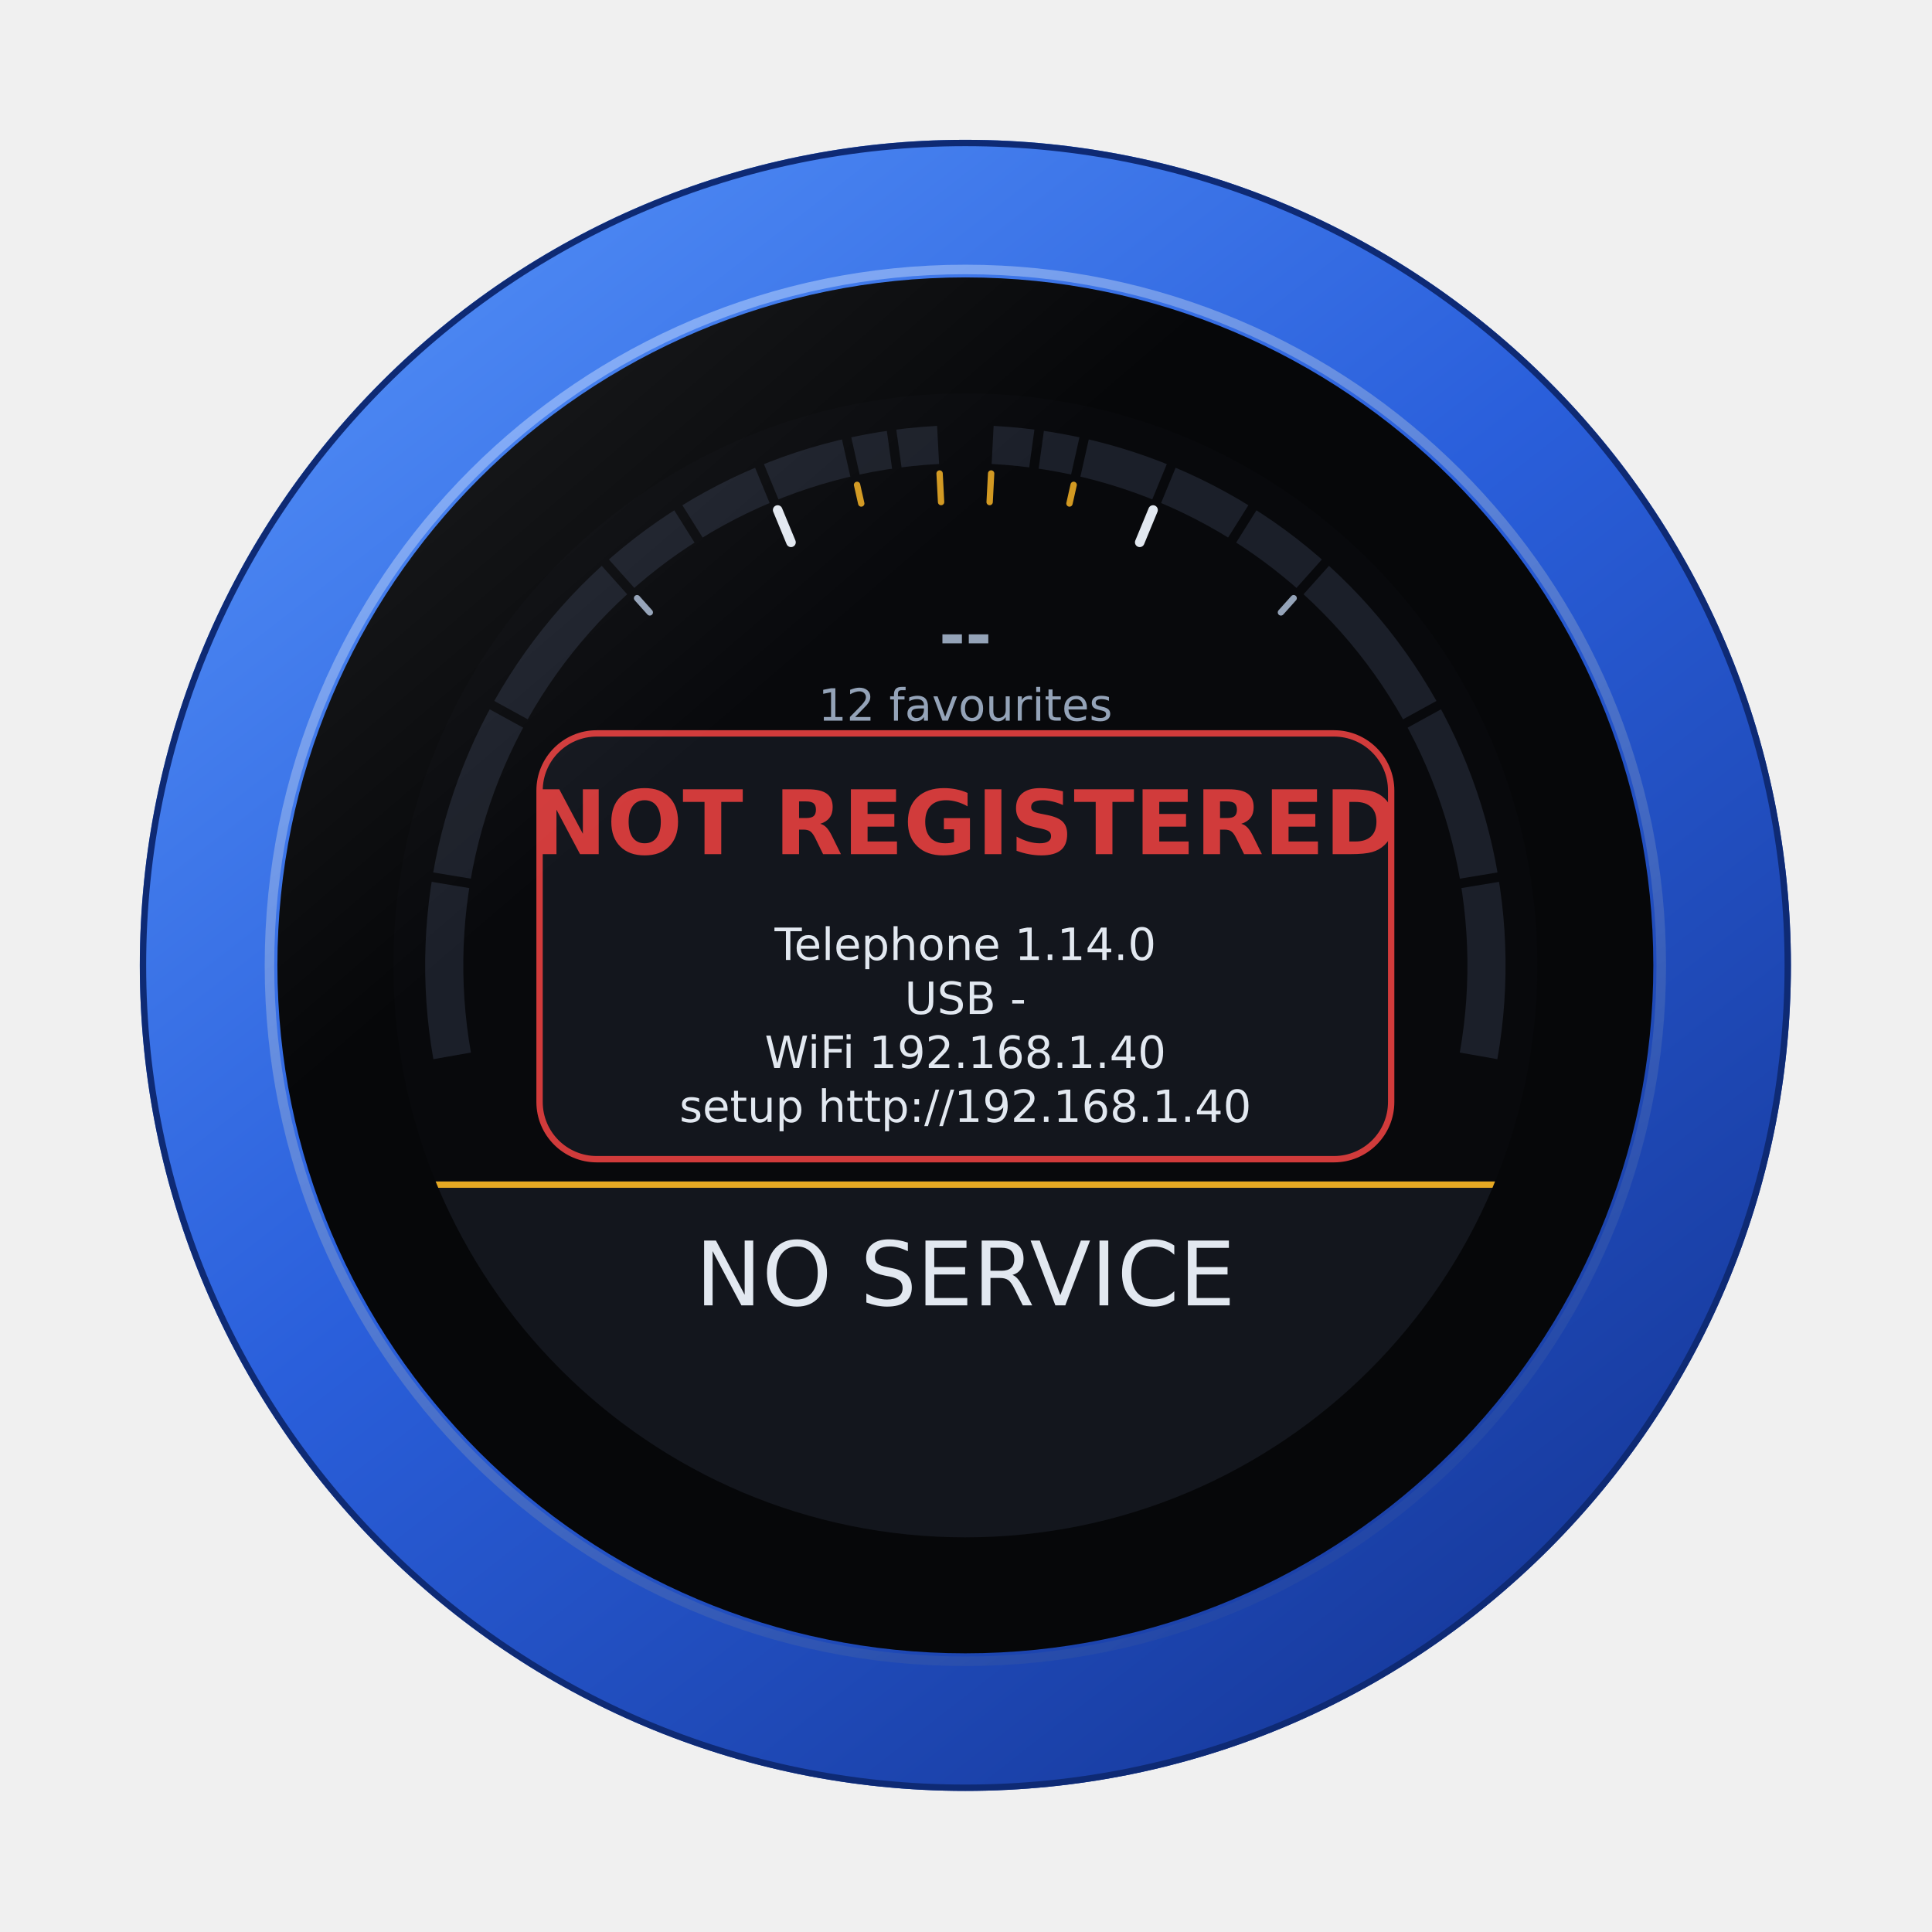
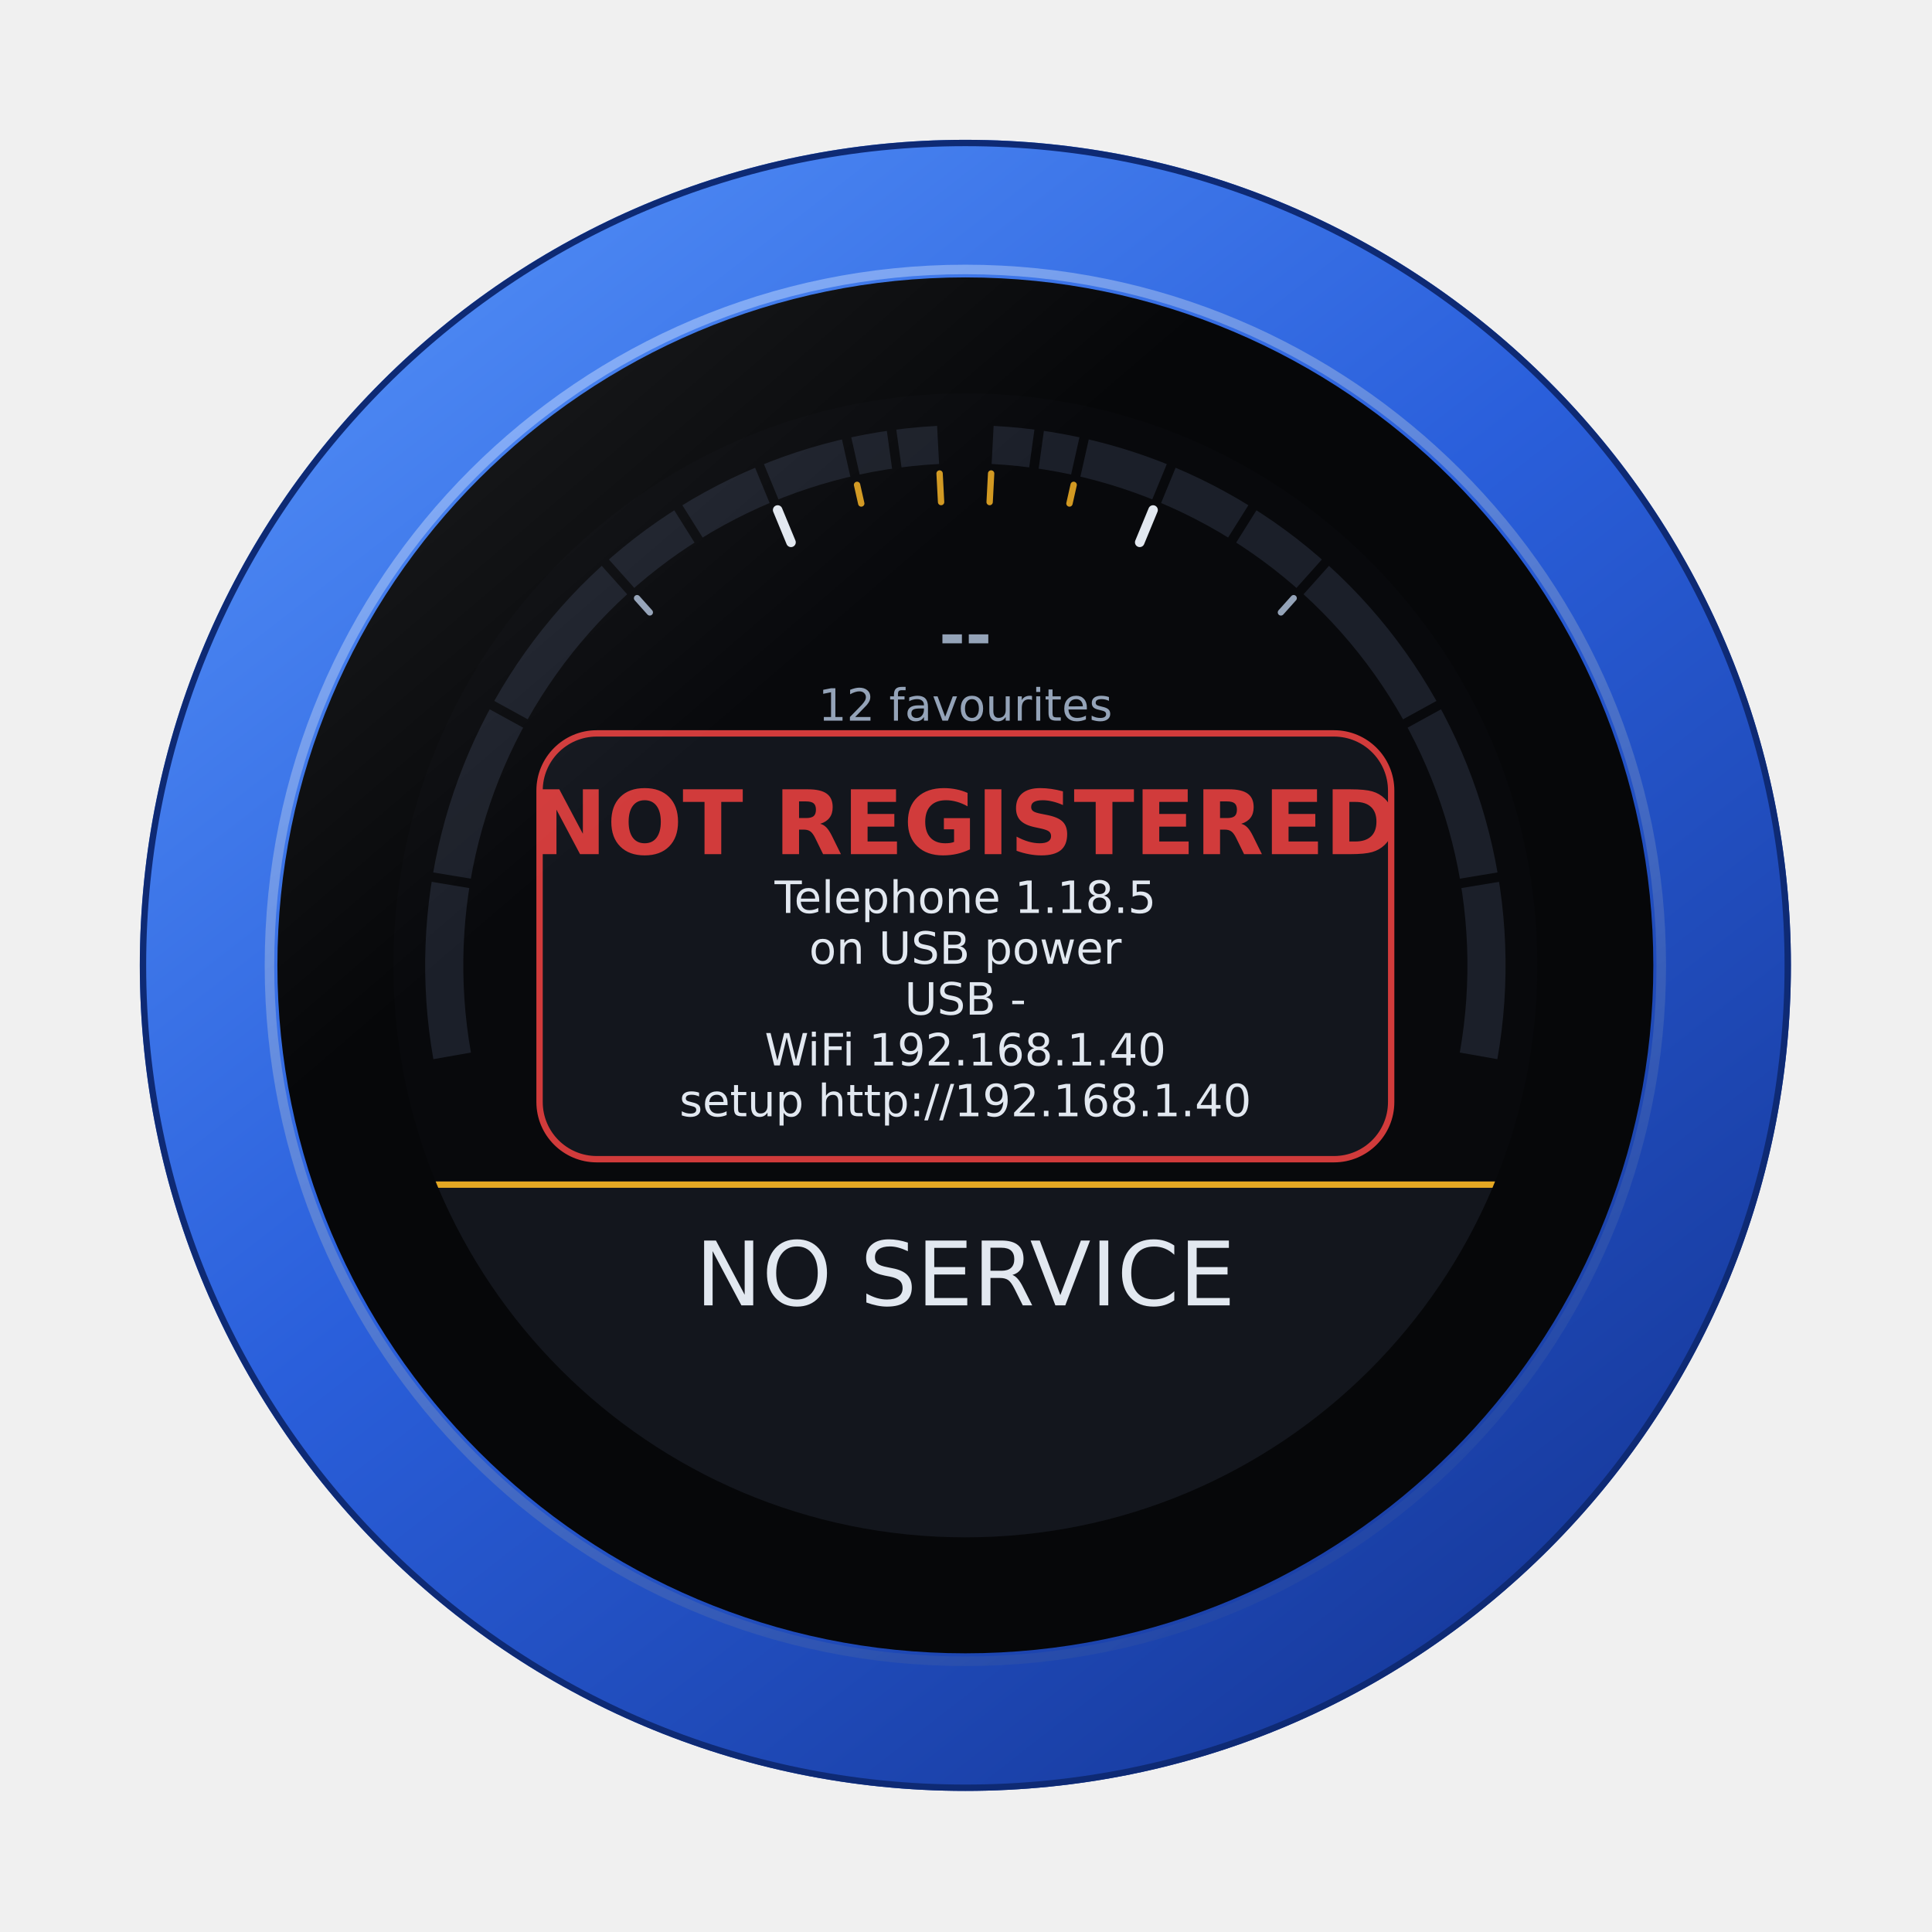
<svg xmlns="http://www.w3.org/2000/svg" viewBox="0 0 608 608" width="608" height="608" role="img" aria-label="Not registered: NO SERVICE, and why">
  <defs>
    <clipPath id="tel-09-glass">
      <circle cx="180" cy="180" r="180" />
    </clipPath>
    <linearGradient id="tel-09-alu" x1="0.15" y1="0.05" x2="0.85" y2="0.95">
      <stop offset="0" stop-color="#4F8BF5" />
      <stop offset="0.45" stop-color="#2A5FDB" />
      <stop offset="1" stop-color="#16389A" />
    </linearGradient>
    <linearGradient id="tel-09-chamfer" x1="0.2" y1="0" x2="0.8" y2="1">
      <stop offset="0" stop-color="#9CC0FF" />
      <stop offset="1" stop-color="#1B3F9E" />
    </linearGradient>
    <linearGradient id="tel-09-gloss" x1="0" y1="0" x2="0.6" y2="0.7">
      <stop offset="0" stop-color="#FFFFFF" stop-opacity="0.10" />
      <stop offset="0.5" stop-color="#FFFFFF" stop-opacity="0" />
    </linearGradient>
    <linearGradient id="tel-09-upd" x1="0" y1="0" x2="0" y2="1">
      <stop offset="0" stop-color="#262015" />
      <stop offset="1" stop-color="#0C0E13" />
    </linearGradient>
    <marker id="tel-09-arrow" viewBox="0 0 10 10" refX="7" refY="5" markerWidth="7" markerHeight="7" orient="auto-start-reverse">
      <path d="M0,1 L10,5 L0,9 z" fill="#E0902A" />
    </marker>
  </defs>
  <circle cx="303.8" cy="303.8" r="259.8" fill="url(#tel-09-alu)" />
  <circle cx="303.8" cy="303.8" r="258.8" fill="none" stroke="#0E2A74" stroke-width="2" />
  <circle cx="303.8" cy="303.8" r="219.0" fill="none" stroke="url(#tel-09-chamfer)" stroke-width="3" opacity="0.8" />
  <circle cx="303.8" cy="303.8" r="216.5" fill="#060709" />
  <g transform="translate(123.8,123.8)">
    <g clip-path="url(#tel-09-glass)">
      <circle cx="180" cy="180" r="180" fill="#08090C" />
      <path d="M18.49,208.48 A164.00,164.00 0 0 1 171.42,16.22" fill="none" stroke="#1B1F29" stroke-width="12" />
      <line x1="25.11" y1="154.36" x2="11.30" y2="152.07" stroke="#08090C" stroke-width="3" />
      <line x1="42.42" y1="104.36" x2="30.15" y2="97.62" stroke="#08090C" stroke-width="3" />
      <line x1="75.35" y1="62.96" x2="66.02" y2="52.52" stroke="#08090C" stroke-width="3" />
      <line x1="96.57" y1="47.00" x2="89.13" y2="35.14" stroke="#08090C" stroke-width="3" />
      <line x1="120.17" y1="34.85" x2="114.84" y2="21.90" stroke="#08090C" stroke-width="3" />
      <line x1="145.48" y1="26.84" x2="142.41" y2="13.18" stroke="#08090C" stroke-width="3" />
      <line x1="158.56" y1="24.47" x2="156.64" y2="10.60" stroke="#08090C" stroke-width="3" />
      <line x1="80.69" y1="68.92" x2="76.69" y2="64.45" stroke="#94A3B8" stroke-width="2" stroke-linecap="round" />
      <line x1="125.13" y1="46.87" x2="120.93" y2="36.70" stroke="#E2E8F0" stroke-width="3" stroke-linecap="round" />
      <line x1="147.24" y1="34.65" x2="145.92" y2="28.79" stroke="#D29922" stroke-width="2" stroke-linecap="round" />
      <line x1="172.36" y1="34.20" x2="171.89" y2="25.21" stroke="#D29922" stroke-width="2" stroke-linecap="round" />
      <path d="M188.58,16.22 A164.00,164.00 0 0 1 341.51,208.48" fill="none" stroke="#1B1F29" stroke-width="12" />
      <line x1="334.89" y1="154.36" x2="348.70" y2="152.07" stroke="#08090C" stroke-width="3" />
      <line x1="317.58" y1="104.36" x2="329.85" y2="97.62" stroke="#08090C" stroke-width="3" />
      <line x1="284.65" y1="62.96" x2="293.98" y2="52.52" stroke="#08090C" stroke-width="3" />
      <line x1="263.43" y1="47.00" x2="270.87" y2="35.14" stroke="#08090C" stroke-width="3" />
      <line x1="239.83" y1="34.85" x2="245.16" y2="21.90" stroke="#08090C" stroke-width="3" />
      <line x1="214.52" y1="26.84" x2="217.59" y2="13.18" stroke="#08090C" stroke-width="3" />
      <line x1="201.44" y1="24.47" x2="203.36" y2="10.60" stroke="#08090C" stroke-width="3" />
      <line x1="279.31" y1="68.92" x2="283.31" y2="64.45" stroke="#94A3B8" stroke-width="2" stroke-linecap="round" />
      <line x1="234.87" y1="46.87" x2="239.07" y2="36.70" stroke="#E2E8F0" stroke-width="3" stroke-linecap="round" />
      <line x1="212.76" y1="34.65" x2="214.08" y2="28.79" stroke="#D29922" stroke-width="2" stroke-linecap="round" />
      <line x1="187.64" y1="34.20" x2="188.11" y2="25.21" stroke="#D29922" stroke-width="2" stroke-linecap="round" />
      <text x="180.0" y="83.0" font-size="20" fill="#94A3B8" font-family="DejaVu Sans,Verdana,sans-serif" font-weight="700" text-anchor="middle">--</text>
      <text x="180.0" y="103.0" font-size="14" fill="#94A3B8" font-family="DejaVu Sans,Verdana,sans-serif" font-weight="400" text-anchor="middle">12 favourites</text>
      <text x="180.0" y="129.0" font-size="20" fill="#E5A823" font-family="DejaVu Sans,Verdana,sans-serif" font-weight="400" text-anchor="middle">+441632960123</text>
      <g transform="translate(276.0,109.0) scale(2)">
        <g transform="translate(0.0,0.0)" fill="#94A3B8">
          <rect x="2.5" y="0" width="5" height="8" rx="2.5" />
          <path d="M0.8,5.5 a4.2,4.2 0 0 0 8.4,0" fill="none" stroke="#94A3B8" stroke-width="1.5" stroke-linecap="round" />
          <rect x="4.3" y="9.6" width="1.4" height="2.4" />
          <rect x="2.2" y="11.6" width="5.6" height="1.4" rx="0.7" />
        </g>
      </g>
      <text x="180.0" y="170.0" font-size="28" fill="#FFFFFF" font-family="DejaVu Sans,Verdana,sans-serif" font-weight="400" text-anchor="middle">Office</text>
      <text x="180.0" y="203.0" font-size="20" fill="#E2E8F0" font-family="DejaVu Sans,Verdana,sans-serif" font-weight="400" text-anchor="middle">+447700900461</text>
      <text x="124.0" y="227.0" font-size="20" fill="#D13B3B" font-family="DejaVu Sans,Verdana,sans-serif" font-weight="400" text-anchor="middle">disconnected</text>
      <g transform="translate(206.1,216.0)" fill="#E2E8F0">
        <path d="M0,3.5 h3 l4,-3.5 v11 l-4,-3.5 h-3 z" />
        <path d="M9,3 a3.2,3.2 0 0 1 0,5" fill="none" stroke="#E2E8F0" stroke-width="1.6" stroke-linecap="round" />
      </g>
      <text x="221.1" y="227.0" font-size="14" fill="#E2E8F0" font-family="DejaVu Sans,Verdana,sans-serif" font-weight="400" text-anchor="start">40</text>
      <g transform="translate(263.9,215.0)" fill="#E2E8F0">
        <rect x="2.5" y="0" width="5" height="8" rx="2.5" />
        <path d="M0.8,5.5 a4.2,4.2 0 0 0 8.4,0" fill="none" stroke="#E2E8F0" stroke-width="1.5" stroke-linecap="round" />
        <rect x="4.3" y="9.6" width="1.4" height="2.4" />
        <rect x="2.2" y="11.6" width="5.6" height="1.4" rx="0.7" />
      </g>
      <text x="278.9" y="227.0" font-size="14" fill="#E2E8F0" font-family="DejaVu Sans,Verdana,sans-serif" font-weight="400" text-anchor="start">100</text>
      <rect x="0" y="248" width="360" height="112" fill="#13161D" />
      <line x1="0" y1="249" x2="360" y2="249" stroke="#E5A823" stroke-width="2" />
      <text x="180.0" y="287.0" font-size="28" fill="#E2E8F0" font-family="DejaVu Sans,Verdana,sans-serif" font-weight="500" text-anchor="middle" xml:space="preserve">NO SERVICE</text>
      <rect x="46" y="107" width="268" height="134" rx="18" fill="#13161D" stroke="#D13B3B" stroke-width="2" />
      <text x="180.0" y="145.0" font-size="28" fill="#D13B3B" font-family="DejaVu Sans,Verdana,sans-serif" font-weight="600" text-anchor="middle">NOT REGISTERED</text>
-       <text x="180.0" y="178.3" font-size="14" fill="#E2E8F0" font-family="DejaVu Sans,Verdana,sans-serif" font-weight="400" text-anchor="middle">Telephone 1.14.0</text>
-       <text x="180.0" y="195.3" font-size="14" fill="#E2E8F0" font-family="DejaVu Sans,Verdana,sans-serif" font-weight="400" text-anchor="middle">USB   -</text>
-       <text x="180.0" y="212.3" font-size="14" fill="#E2E8F0" font-family="DejaVu Sans,Verdana,sans-serif" font-weight="400" text-anchor="middle">WiFi  192.168.1.40</text>
-       <text x="180.0" y="229.3" font-size="14" fill="#E2E8F0" font-family="DejaVu Sans,Verdana,sans-serif" font-weight="400" text-anchor="middle">setup  http://192.168.1.40</text>
+       <text x="180.0" y="163.5" font-size="14" fill="#E2E8F0" font-family="DejaVu Sans,Verdana,sans-serif" font-weight="400" text-anchor="middle">Telephone 1.18.5</text>
+       <text x="180.0" y="179.5" font-size="14" fill="#E2E8F0" font-family="DejaVu Sans,Verdana,sans-serif" font-weight="400" text-anchor="middle">on USB power</text>
+       <text x="180.0" y="195.5" font-size="14" fill="#E2E8F0" font-family="DejaVu Sans,Verdana,sans-serif" font-weight="400" text-anchor="middle">USB   -</text>
+       <text x="180.0" y="211.5" font-size="14" fill="#E2E8F0" font-family="DejaVu Sans,Verdana,sans-serif" font-weight="400" text-anchor="middle">WiFi  192.168.1.40</text>
+       <text x="180.0" y="227.5" font-size="14" fill="#E2E8F0" font-family="DejaVu Sans,Verdana,sans-serif" font-weight="400" text-anchor="middle">setup  http://192.168.1.40</text>
    </g>
  </g>
  <circle cx="303.8" cy="303.8" r="216.5" fill="url(#tel-09-gloss)" />
</svg>
